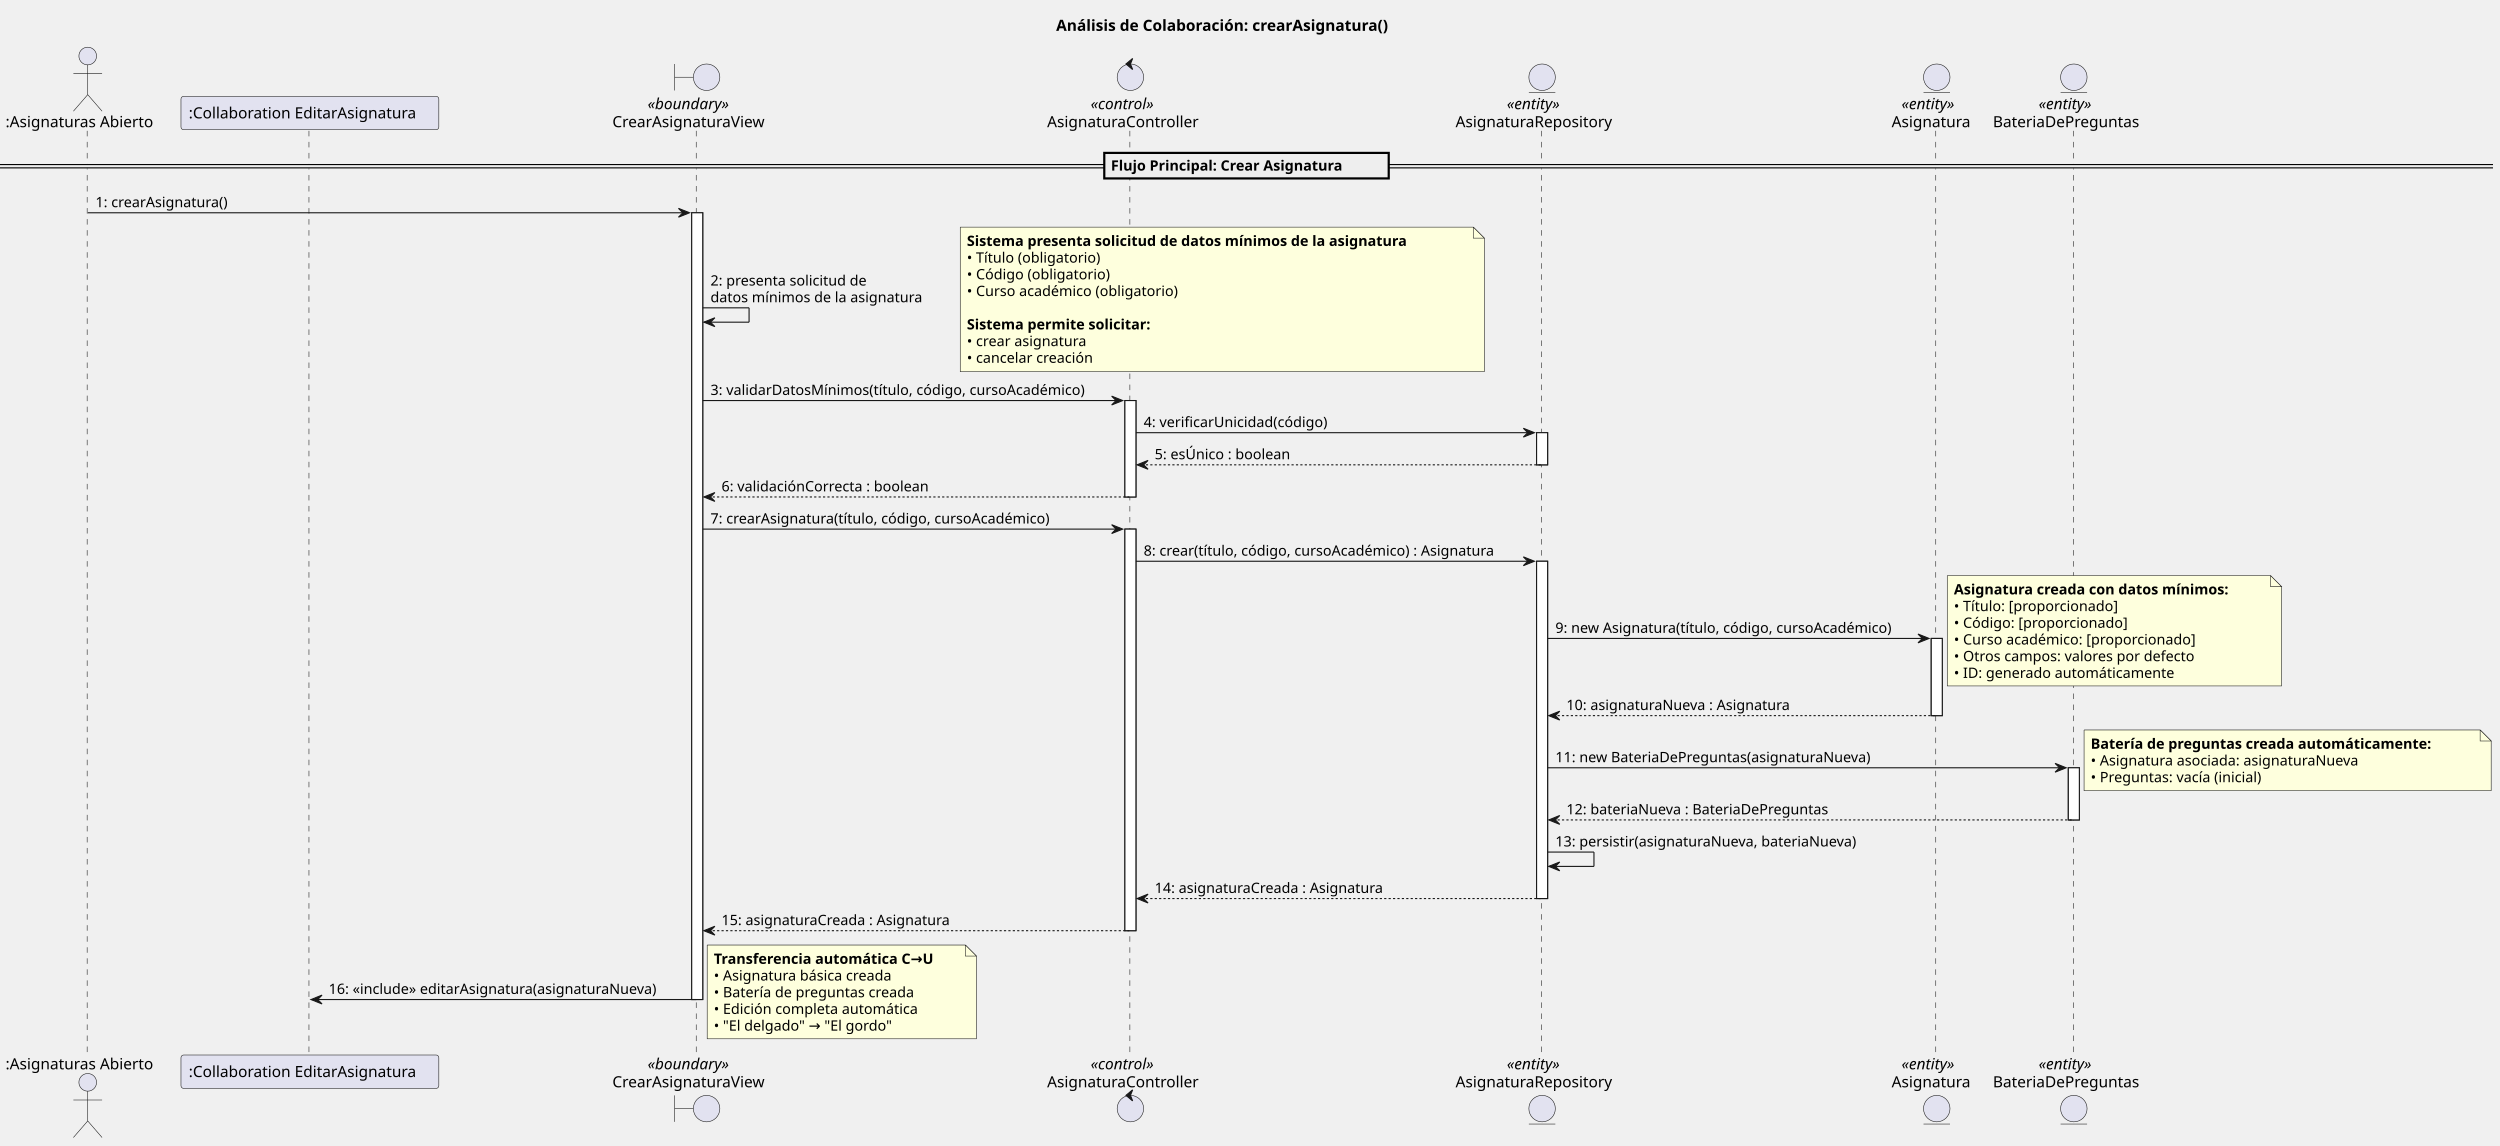
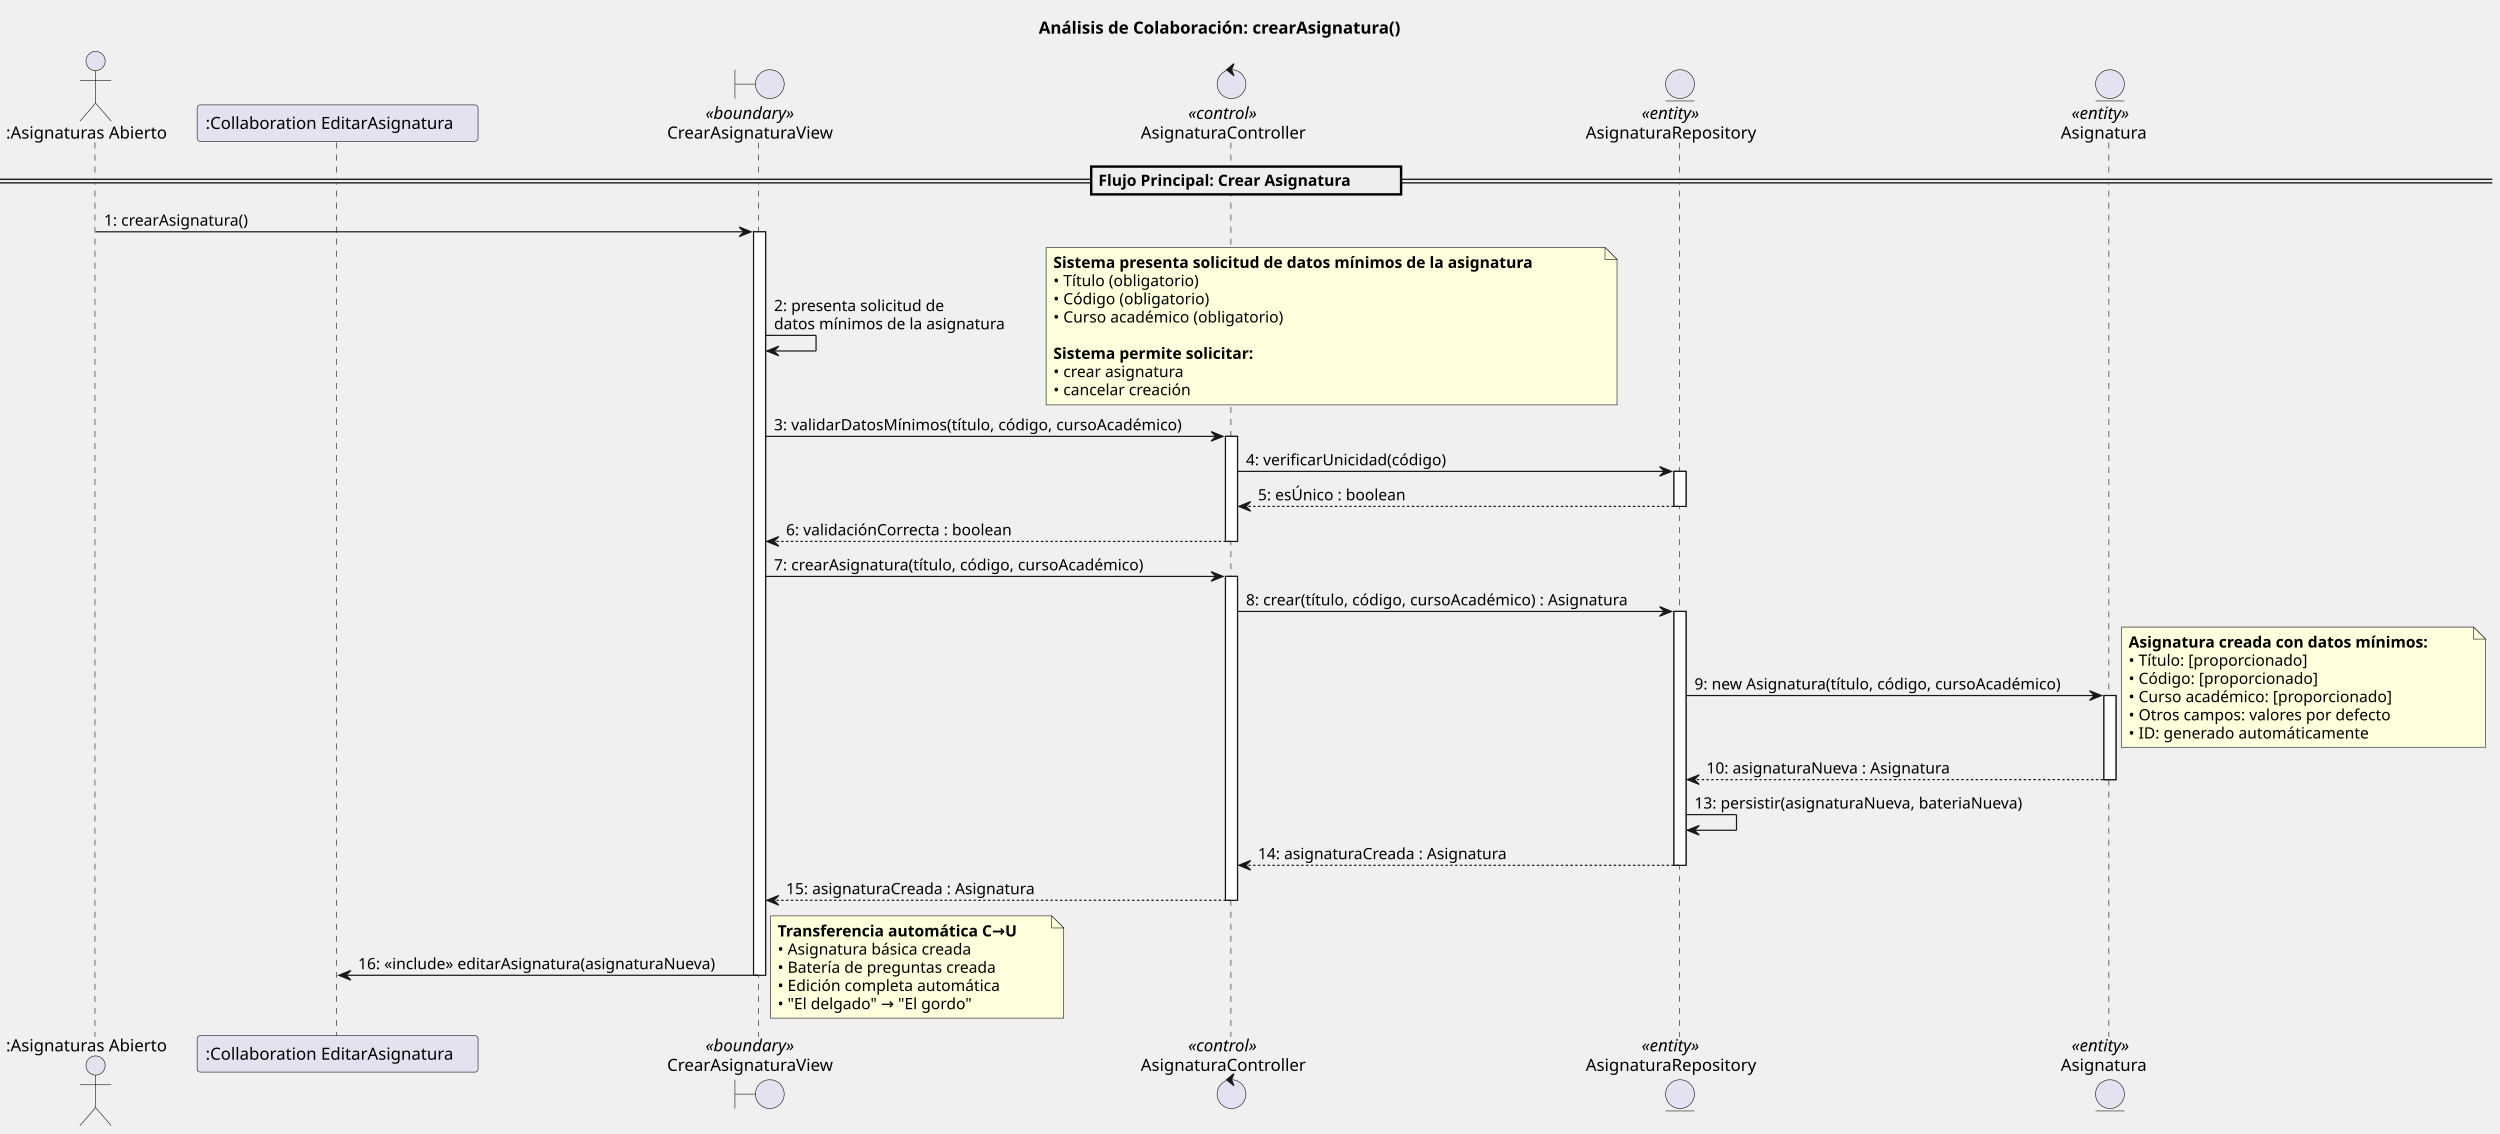
- <svg xmlns="http://www.w3.org/2000/svg" contentStyleType="text/css" data-diagram-type="SEQUENCE" height="1038px" preserveAspectRatio="none" style="width:2266px;height:1038px;background:#FFFFFF;" version="1.1" viewBox="0 0 2266 1038" width="2266px" zoomAndPan="magnify">
+ <svg xmlns="http://www.w3.org/2000/svg" contentStyleType="text/css" data-diagram-type="SEQUENCE" height="943px" preserveAspectRatio="none" style="width:2080px;height:943px;background:#FFFFFF;" version="1.1" viewBox="0 0 2080 943" width="2080px" zoomAndPan="magnify">
  <defs />
  <g>
-     <text fill="#000000" font-family="sans-serif" font-size="14" font-weight="bold" lengthAdjust="spacing" textLength="344.121" x="957.266" y="27.995">Análisis de Colaboración: crearAsignatura()</text>
-     <g>
-       <rect fill="#FFFFFF" height="713.117" style="stroke:#181818;stroke-width:1;" width="10" x="626.96" y="192.859" />
+     <text fill="#000000" font-family="sans-serif" font-size="14" font-weight="bold" lengthAdjust="spacing" textLength="344.121" x="864.231" y="27.995">Análisis de Colaboración: crearAsignatura()</text>
+     <g>
+       <rect fill="#FFFFFF" height="618.586" style="stroke:#181818;stroke-width:1;" width="10" x="626.96" y="192.859" />
    </g>
    <g>
      <rect fill="#FFFFFF" height="87.398" style="stroke:#181818;stroke-width:1;" width="10" x="1019.604" y="363.055" />
    </g>
    <g>
-       <rect fill="#FFFFFF" height="363.992" style="stroke:#181818;stroke-width:1;" width="10" x="1019.604" y="479.586" />
+       <rect fill="#FFFFFF" height="269.461" style="stroke:#181818;stroke-width:1;" width="10" x="1019.604" y="479.586" />
    </g>
    <g>
      <rect fill="#FFFFFF" height="29.133" style="stroke:#181818;stroke-width:1;" width="10" x="1392.761" y="392.188" />
    </g>
    <g>
-       <rect fill="#FFFFFF" height="305.727" style="stroke:#181818;stroke-width:1;" width="10" x="1392.761" y="508.719" />
+       <rect fill="#FFFFFF" height="211.195" style="stroke:#181818;stroke-width:1;" width="10" x="1392.761" y="508.719" />
    </g>
    <g>
      <rect fill="#FFFFFF" height="69.965" style="stroke:#181818;stroke-width:1;" width="10" x="1750.475" y="578.684" />
    </g>
-     <g>
-       <rect fill="#FFFFFF" height="47.266" style="stroke:#181818;stroke-width:1;" width="10" x="1874.728" y="695.914" />
-     </g>
-     <g>
-       <rect fill="#000000" fill-opacity="0" height="838.648" width="8" x="75.518" y="118.594" />
-       <line style="stroke:#181818;stroke-width:0.5;stroke-dasharray:5,5;" x1="79" x2="79" y1="118.594" y2="957.242" />
-     </g>
-     <g>
-       <rect fill="#000000" fill-opacity="0" height="838.648" width="8" x="276.892" y="118.594" />
-       <line style="stroke:#181818;stroke-width:0.5;stroke-dasharray:5,5;" x1="280.035" x2="280.035" y1="118.594" y2="957.242" />
-     </g>
-     <g>
-       <rect fill="#000000" fill-opacity="0" height="838.648" width="8" x="627.96" y="118.594" />
-       <line style="stroke:#181818;stroke-width:0.5;stroke-dasharray:5,5;" x1="631.056" x2="631.056" y1="118.594" y2="957.242" />
-     </g>
-     <g>
-       <rect fill="#000000" fill-opacity="0" height="838.648" width="8" x="1020.604" y="118.594" />
-       <line style="stroke:#181818;stroke-width:0.5;stroke-dasharray:5,5;" x1="1024.119" x2="1024.119" y1="118.594" y2="957.242" />
-     </g>
-     <g>
-       <rect fill="#000000" fill-opacity="0" height="838.648" width="8" x="1393.761" y="118.594" />
-       <line style="stroke:#181818;stroke-width:0.5;stroke-dasharray:5,5;" x1="1397.327" x2="1397.327" y1="118.594" y2="957.242" />
-     </g>
-     <g>
-       <rect fill="#000000" fill-opacity="0" height="838.648" width="8" x="1751.475" y="118.594" />
-       <line style="stroke:#181818;stroke-width:0.5;stroke-dasharray:5,5;" x1="1754.576" x2="1754.576" y1="118.594" y2="957.242" />
-     </g>
-     <g>
-       <rect fill="#000000" fill-opacity="0" height="838.648" width="8" x="1875.728" y="118.594" />
-       <line style="stroke:#181818;stroke-width:0.5;stroke-dasharray:5,5;" x1="1879.373" x2="1879.373" y1="118.594" y2="957.242" />
-     </g>
-     <g class="participant participant-head" data-participant="AsignaturasAbierto">
+     <g class="participant-lifeline" data-entity-uid="part1" data-qualified-name="AsignaturasAbierto" id="part1-lifeline">
+       <g>
+         <rect fill="#000000" fill-opacity="0" height="744.117" width="8" x="75.518" y="118.594" />
+         <line style="stroke:#181818;stroke-width:0.5;stroke-dasharray:5,5;" x1="79" x2="79" y1="118.594" y2="862.711" />
+       </g>
+     </g>
+     <g class="participant-lifeline" data-entity-uid="part2" data-qualified-name="EditarAsignatura" id="part2-lifeline">
+       <g>
+         <rect fill="#000000" fill-opacity="0" height="744.117" width="8" x="276.892" y="118.594" />
+         <line style="stroke:#181818;stroke-width:0.5;stroke-dasharray:5,5;" x1="280.035" x2="280.035" y1="118.594" y2="862.711" />
+       </g>
+     </g>
+     <g class="participant-lifeline" data-entity-uid="part3" data-qualified-name="Vista" id="part3-lifeline">
+       <g>
+         <rect fill="#000000" fill-opacity="0" height="744.117" width="8" x="627.96" y="118.594" />
+         <line style="stroke:#181818;stroke-width:0.5;stroke-dasharray:5,5;" x1="631.056" x2="631.056" y1="118.594" y2="862.711" />
+       </g>
+     </g>
+     <g class="participant-lifeline" data-entity-uid="part4" data-qualified-name="Controlador" id="part4-lifeline">
+       <g>
+         <rect fill="#000000" fill-opacity="0" height="744.117" width="8" x="1020.604" y="118.594" />
+         <line style="stroke:#181818;stroke-width:0.5;stroke-dasharray:5,5;" x1="1024.119" x2="1024.119" y1="118.594" y2="862.711" />
+       </g>
+     </g>
+     <g class="participant-lifeline" data-entity-uid="part5" data-qualified-name="Repositorio" id="part5-lifeline">
+       <g>
+         <rect fill="#000000" fill-opacity="0" height="744.117" width="8" x="1393.761" y="118.594" />
+         <line style="stroke:#181818;stroke-width:0.5;stroke-dasharray:5,5;" x1="1397.327" x2="1397.327" y1="118.594" y2="862.711" />
+       </g>
+     </g>
+     <g class="participant-lifeline" data-entity-uid="part6" data-qualified-name="AsignaturaEntity" id="part6-lifeline">
+       <g>
+         <rect fill="#000000" fill-opacity="0" height="744.117" width="8" x="1751.475" y="118.594" />
+         <line style="stroke:#181818;stroke-width:0.5;stroke-dasharray:5,5;" x1="1754.576" x2="1754.576" y1="118.594" y2="862.711" />
+       </g>
+     </g>
+     <g class="participant participant-head" data-entity-uid="part1" data-qualified-name="AsignaturasAbierto" id="part1-head">
      <text fill="#000000" font-family="sans-serif" font-size="14" lengthAdjust="spacing" textLength="143.035" x="5" y="115.292">:Asignaturas Abierto</text>
      <ellipse cx="79.518" cy="50.797" fill="#E2E2F0" rx="8" ry="8" style="stroke:#181818;stroke-width:0.5;" />
      <path d="M79.518,58.797 L79.518,85.797 M66.518,66.797 L92.518,66.797 M79.518,85.797 L66.518,100.797 M79.518,85.797 L92.518,100.797" fill="none" style="stroke:#181818;stroke-width:0.5;" />
    </g>
-     <g class="participant participant-tail" data-participant="AsignaturasAbierto">
-       <text fill="#000000" font-family="sans-serif" font-size="14" lengthAdjust="spacing" textLength="143.035" x="5" y="969.237">:Asignaturas Abierto</text>
-       <ellipse cx="79.518" cy="981.039" fill="#E2E2F0" rx="8" ry="8" style="stroke:#181818;stroke-width:0.5;" />
-       <path d="M79.518,989.039 L79.518,1016.039 M66.518,997.039 L92.518,997.039 M79.518,1016.039 L66.518,1031.039 M79.518,1016.039 L92.518,1031.039" fill="none" style="stroke:#181818;stroke-width:0.5;" />
-     </g>
-     <g class="participant participant-head" data-participant="EditarAsignatura">
+     <g class="participant participant-tail" data-entity-uid="part1" data-qualified-name="AsignaturasAbierto" id="part1-tail">
+       <text fill="#000000" font-family="sans-serif" font-size="14" lengthAdjust="spacing" textLength="143.035" x="5" y="874.706">:Asignaturas Abierto</text>
+       <ellipse cx="79.518" cy="886.508" fill="#E2E2F0" rx="8" ry="8" style="stroke:#181818;stroke-width:0.5;" />
+       <path d="M79.518,894.508 L79.518,921.508 M66.518,902.508 L92.518,902.508 M79.518,921.508 L66.518,936.508 M79.518,921.508 L92.518,936.508" fill="none" style="stroke:#181818;stroke-width:0.5;" />
+     </g>
+     <g class="participant participant-head" data-entity-uid="part2" data-qualified-name="EditarAsignatura" id="part2-head">
      <rect fill="#E2E2F0" height="30.297" rx="2.5" ry="2.5" style="stroke:#181818;stroke-width:0.5;" width="233.714" x="164.035" y="87.297" />
      <text fill="#000000" font-family="sans-serif" font-size="14" lengthAdjust="spacing" textLength="219.714" x="171.035" y="107.292">:Collaboration EditarAsignatura</text>
    </g>
-     <g class="participant participant-tail" data-participant="EditarAsignatura">
-       <rect fill="#E2E2F0" height="30.297" rx="2.5" ry="2.5" style="stroke:#181818;stroke-width:0.5;" width="233.714" x="164.035" y="956.242" />
-       <text fill="#000000" font-family="sans-serif" font-size="14" lengthAdjust="spacing" textLength="219.714" x="171.035" y="976.237">:Collaboration EditarAsignatura</text>
-     </g>
-     <g class="participant participant-head" data-participant="Vista">
+     <g class="participant participant-tail" data-entity-uid="part2" data-qualified-name="EditarAsignatura" id="part2-tail">
+       <rect fill="#E2E2F0" height="30.297" rx="2.5" ry="2.5" style="stroke:#181818;stroke-width:0.5;" width="233.714" x="164.035" y="861.711" />
+       <text fill="#000000" font-family="sans-serif" font-size="14" lengthAdjust="spacing" textLength="219.714" x="171.035" y="881.706">:Collaboration EditarAsignatura</text>
+     </g>
+     <g class="participant participant-head" data-entity-uid="part3" data-qualified-name="Vista" id="part3-head">
      <text fill="#000000" font-family="sans-serif" font-size="14" font-style="italic" lengthAdjust="spacing" textLength="83.986" x="586.966" y="98.995">«boundary»</text>
      <text fill="#000000" font-family="sans-serif" font-size="14" lengthAdjust="spacing" textLength="147.807" x="555.056" y="115.292">CrearAsignaturaView</text>
      <path d="M611.46,58 L611.46,82 M611.46,70 L628.46,70" fill="none" style="stroke:#181818;stroke-width:0.5;" />
      <ellipse cx="640.46" cy="70" fill="#E2E2F0" rx="12" ry="12" style="stroke:#181818;stroke-width:0.5;" />
    </g>
-     <g class="participant participant-tail" data-participant="Vista">
-       <text fill="#000000" font-family="sans-serif" font-size="14" font-style="italic" lengthAdjust="spacing" textLength="83.986" x="586.966" y="969.237">«boundary»</text>
-       <text fill="#000000" font-family="sans-serif" font-size="14" lengthAdjust="spacing" textLength="147.807" x="555.056" y="985.534">CrearAsignaturaView</text>
-       <path d="M611.46,992.836 L611.46,1016.836 M611.46,1004.836 L628.46,1004.836" fill="none" style="stroke:#181818;stroke-width:0.5;" />
-       <ellipse cx="640.46" cy="1004.836" fill="#E2E2F0" rx="12" ry="12" style="stroke:#181818;stroke-width:0.5;" />
-     </g>
-     <g class="participant participant-head" data-participant="Controlador">
+     <g class="participant participant-tail" data-entity-uid="part3" data-qualified-name="Vista" id="part3-tail">
+       <text fill="#000000" font-family="sans-serif" font-size="14" font-style="italic" lengthAdjust="spacing" textLength="83.986" x="586.966" y="874.706">«boundary»</text>
+       <text fill="#000000" font-family="sans-serif" font-size="14" lengthAdjust="spacing" textLength="147.807" x="555.056" y="891.003">CrearAsignaturaView</text>
+       <path d="M611.46,898.305 L611.46,922.305 M611.46,910.305 L628.46,910.305" fill="none" style="stroke:#181818;stroke-width:0.5;" />
+       <ellipse cx="640.46" cy="910.305" fill="#E2E2F0" rx="12" ry="12" style="stroke:#181818;stroke-width:0.5;" />
+     </g>
+     <g class="participant participant-head" data-entity-uid="part4" data-qualified-name="Controlador" id="part4-head">
      <text fill="#000000" font-family="sans-serif" font-size="14" font-style="italic" lengthAdjust="spacing" textLength="66.117" x="988.545" y="98.995">«control»</text>
      <text fill="#000000" font-family="sans-serif" font-size="14" lengthAdjust="spacing" textLength="144.97" x="949.119" y="115.292">AsignaturaController</text>
      <ellipse cx="1024.604" cy="70" fill="#E2E2F0" rx="12" ry="12" style="stroke:#181818;stroke-width:0.5;" />
      <polygon fill="#181818" points="1020.604,58,1026.604,53,1024.604,58,1026.604,63,1020.604,58" style="stroke:#181818;stroke-width:1;" />
    </g>
-     <g class="participant participant-tail" data-participant="Controlador">
-       <text fill="#000000" font-family="sans-serif" font-size="14" font-style="italic" lengthAdjust="spacing" textLength="66.117" x="988.545" y="969.237">«control»</text>
-       <text fill="#000000" font-family="sans-serif" font-size="14" lengthAdjust="spacing" textLength="144.97" x="949.119" y="985.534">AsignaturaController</text>
-       <ellipse cx="1024.604" cy="1004.836" fill="#E2E2F0" rx="12" ry="12" style="stroke:#181818;stroke-width:0.5;" />
-       <polygon fill="#181818" points="1020.604,992.836,1026.604,987.836,1024.604,992.836,1026.604,997.836,1020.604,992.836" style="stroke:#181818;stroke-width:1;" />
-     </g>
-     <g class="participant participant-head" data-participant="Repositorio">
+     <g class="participant participant-tail" data-entity-uid="part4" data-qualified-name="Controlador" id="part4-tail">
+       <text fill="#000000" font-family="sans-serif" font-size="14" font-style="italic" lengthAdjust="spacing" textLength="66.117" x="988.545" y="874.706">«control»</text>
+       <text fill="#000000" font-family="sans-serif" font-size="14" lengthAdjust="spacing" textLength="144.97" x="949.119" y="891.003">AsignaturaController</text>
+       <ellipse cx="1024.604" cy="910.305" fill="#E2E2F0" rx="12" ry="12" style="stroke:#181818;stroke-width:0.5;" />
+       <polygon fill="#181818" points="1020.604,898.305,1026.604,893.305,1024.604,898.305,1026.604,903.305,1020.604,898.305" style="stroke:#181818;stroke-width:1;" />
+     </g>
+     <g class="participant participant-head" data-entity-uid="part5" data-qualified-name="Repositorio" id="part5-head">
      <text fill="#000000" font-family="sans-serif" font-size="14" font-style="italic" lengthAdjust="spacing" textLength="57.921" x="1365.801" y="98.995">«entity»</text>
      <text fill="#000000" font-family="sans-serif" font-size="14" lengthAdjust="spacing" textLength="150.869" x="1319.327" y="115.292">AsignaturaRepository</text>
      <ellipse cx="1397.761" cy="70" fill="#E2E2F0" rx="12" ry="12" style="stroke:#181818;stroke-width:0.5;" />
      <line style="stroke:#181818;stroke-width:0.5;" x1="1385.761" x2="1409.761" y1="84" y2="84" />
    </g>
-     <g class="participant participant-tail" data-participant="Repositorio">
-       <text fill="#000000" font-family="sans-serif" font-size="14" font-style="italic" lengthAdjust="spacing" textLength="57.921" x="1365.801" y="969.237">«entity»</text>
-       <text fill="#000000" font-family="sans-serif" font-size="14" lengthAdjust="spacing" textLength="150.869" x="1319.327" y="985.534">AsignaturaRepository</text>
-       <ellipse cx="1397.761" cy="1004.836" fill="#E2E2F0" rx="12" ry="12" style="stroke:#181818;stroke-width:0.5;" />
-       <line style="stroke:#181818;stroke-width:0.5;" x1="1385.761" x2="1409.761" y1="1018.836" y2="1018.836" />
-     </g>
-     <g class="participant participant-head" data-participant="AsignaturaEntity">
+     <g class="participant participant-tail" data-entity-uid="part5" data-qualified-name="Repositorio" id="part5-tail">
+       <text fill="#000000" font-family="sans-serif" font-size="14" font-style="italic" lengthAdjust="spacing" textLength="57.921" x="1365.801" y="874.706">«entity»</text>
+       <text fill="#000000" font-family="sans-serif" font-size="14" lengthAdjust="spacing" textLength="150.869" x="1319.327" y="891.003">AsignaturaRepository</text>
+       <ellipse cx="1397.761" cy="910.305" fill="#E2E2F0" rx="12" ry="12" style="stroke:#181818;stroke-width:0.5;" />
+       <line style="stroke:#181818;stroke-width:0.5;" x1="1385.761" x2="1409.761" y1="924.305" y2="924.305" />
+     </g>
+     <g class="participant participant-head" data-entity-uid="part6" data-qualified-name="AsignaturaEntity" id="part6-head">
      <text fill="#000000" font-family="sans-serif" font-size="14" font-style="italic" lengthAdjust="spacing" textLength="57.921" x="1723.514" y="98.995">«entity»</text>
      <text fill="#000000" font-family="sans-serif" font-size="14" lengthAdjust="spacing" textLength="75.797" x="1714.576" y="115.292">Asignatura</text>
      <ellipse cx="1755.475" cy="70" fill="#E2E2F0" rx="12" ry="12" style="stroke:#181818;stroke-width:0.5;" />
      <line style="stroke:#181818;stroke-width:0.5;" x1="1743.475" x2="1767.475" y1="84" y2="84" />
    </g>
-     <g class="participant participant-tail" data-participant="AsignaturaEntity">
-       <text fill="#000000" font-family="sans-serif" font-size="14" font-style="italic" lengthAdjust="spacing" textLength="57.921" x="1723.514" y="969.237">«entity»</text>
-       <text fill="#000000" font-family="sans-serif" font-size="14" lengthAdjust="spacing" textLength="75.797" x="1714.576" y="985.534">Asignatura</text>
-       <ellipse cx="1755.475" cy="1004.836" fill="#E2E2F0" rx="12" ry="12" style="stroke:#181818;stroke-width:0.5;" />
-       <line style="stroke:#181818;stroke-width:0.5;" x1="1743.475" x2="1767.475" y1="1018.836" y2="1018.836" />
-     </g>
-     <g class="participant participant-head" data-participant="BateriaEntity">
-       <text fill="#000000" font-family="sans-serif" font-size="14" font-style="italic" lengthAdjust="spacing" textLength="57.921" x="1847.768" y="98.995">«entity»</text>
-       <text fill="#000000" font-family="sans-serif" font-size="14" lengthAdjust="spacing" textLength="140.711" x="1806.373" y="115.292">BateriaDePreguntas</text>
-       <ellipse cx="1879.728" cy="70" fill="#E2E2F0" rx="12" ry="12" style="stroke:#181818;stroke-width:0.5;" />
-       <line style="stroke:#181818;stroke-width:0.5;" x1="1867.728" x2="1891.728" y1="84" y2="84" />
-     </g>
-     <g class="participant participant-tail" data-participant="BateriaEntity">
-       <text fill="#000000" font-family="sans-serif" font-size="14" font-style="italic" lengthAdjust="spacing" textLength="57.921" x="1847.768" y="969.237">«entity»</text>
-       <text fill="#000000" font-family="sans-serif" font-size="14" lengthAdjust="spacing" textLength="140.711" x="1806.373" y="985.534">BateriaDePreguntas</text>
-       <ellipse cx="1879.728" cy="1004.836" fill="#E2E2F0" rx="12" ry="12" style="stroke:#181818;stroke-width:0.5;" />
-       <line style="stroke:#181818;stroke-width:0.5;" x1="1867.728" x2="1891.728" y1="1018.836" y2="1018.836" />
-     </g>
-     <g>
-       <rect fill="#FFFFFF" height="713.117" style="stroke:#181818;stroke-width:1;" width="10" x="626.96" y="192.859" />
+     <g class="participant participant-tail" data-entity-uid="part6" data-qualified-name="AsignaturaEntity" id="part6-tail">
+       <text fill="#000000" font-family="sans-serif" font-size="14" font-style="italic" lengthAdjust="spacing" textLength="57.921" x="1723.514" y="874.706">«entity»</text>
+       <text fill="#000000" font-family="sans-serif" font-size="14" lengthAdjust="spacing" textLength="75.797" x="1714.576" y="891.003">Asignatura</text>
+       <ellipse cx="1755.475" cy="910.305" fill="#E2E2F0" rx="12" ry="12" style="stroke:#181818;stroke-width:0.5;" />
+       <line style="stroke:#181818;stroke-width:0.5;" x1="1743.475" x2="1767.475" y1="924.305" y2="924.305" />
+     </g>
+     <g>
+       <rect fill="#FFFFFF" height="618.586" style="stroke:#181818;stroke-width:1;" width="10" x="626.96" y="192.859" />
    </g>
    <g>
      <rect fill="#FFFFFF" height="87.398" style="stroke:#181818;stroke-width:1;" width="10" x="1019.604" y="363.055" />
    </g>
    <g>
-       <rect fill="#FFFFFF" height="363.992" style="stroke:#181818;stroke-width:1;" width="10" x="1019.604" y="479.586" />
+       <rect fill="#FFFFFF" height="269.461" style="stroke:#181818;stroke-width:1;" width="10" x="1019.604" y="479.586" />
    </g>
    <g>
      <rect fill="#FFFFFF" height="29.133" style="stroke:#181818;stroke-width:1;" width="10" x="1392.761" y="392.188" />
    </g>
    <g>
-       <rect fill="#FFFFFF" height="305.727" style="stroke:#181818;stroke-width:1;" width="10" x="1392.761" y="508.719" />
+       <rect fill="#FFFFFF" height="211.195" style="stroke:#181818;stroke-width:1;" width="10" x="1392.761" y="508.719" />
    </g>
    <g>
      <rect fill="#FFFFFF" height="69.965" style="stroke:#181818;stroke-width:1;" width="10" x="1750.475" y="578.684" />
    </g>
-     <g>
-       <rect fill="#FFFFFF" height="47.266" style="stroke:#181818;stroke-width:1;" width="10" x="1874.728" y="695.914" />
-     </g>
-     <rect fill="#EEEEEE" height="3" style="stroke:#EEEEEE;stroke-width:1;" width="2259.653" x="0" y="149.16" />
-     <line style="stroke:#000000;stroke-width:1;" x1="0" x2="2259.653" y1="149.16" y2="149.16" />
-     <line style="stroke:#000000;stroke-width:1;" x1="0" x2="2259.653" y1="152.16" y2="152.16" />
-     <rect fill="#EEEEEE" height="23.133" style="stroke:#000000;stroke-width:2;" width="257.82" x="1000.917" y="138.594" />
-     <text fill="#000000" font-family="sans-serif" font-size="13" font-weight="bold" lengthAdjust="spacing" textLength="239.294" x="1006.917" y="154.661">Flujo Principal: Crear Asignatura</text>
-     <g class="message" data-participant-1="AsignaturasAbierto" data-participant-2="Vista">
+     <rect fill="#EEEEEE" height="3" style="stroke:#EEEEEE;stroke-width:1;" width="2073.584" x="0" y="149.16" />
+     <line style="stroke:#000000;stroke-width:1;" x1="0" x2="2073.584" y1="149.16" y2="149.16" />
+     <line style="stroke:#000000;stroke-width:1;" x1="0" x2="2073.584" y1="152.16" y2="152.16" />
+     <rect fill="#EEEEEE" height="23.133" style="stroke:#000000;stroke-width:2;" width="257.82" x="907.882" y="138.594" />
+     <text fill="#000000" font-family="sans-serif" font-size="13" font-weight="bold" lengthAdjust="spacing" textLength="239.294" x="913.882" y="154.661">Flujo Principal: Crear Asignatura</text>
+     <g class="message" data-entity-1="part1" data-entity-2="part3" id="msg1">
      <polygon fill="#181818" points="614.96,188.859,624.96,192.859,614.96,196.859,618.96,192.859" style="stroke:#181818;stroke-width:1;" />
      <line style="stroke:#181818;stroke-width:1;" x1="79.518" x2="620.96" y1="192.859" y2="192.859" />
      <text fill="#000000" font-family="sans-serif" font-size="13" lengthAdjust="spacing" textLength="131.111" x="86.518" y="187.793">1: crearAsignatura()</text>
    </g>
-     <g class="message" data-participant-1="Vista" data-participant-2="Vista">
+     <g class="message" data-entity-1="part3" data-entity-2="part3" id="msg2">
      <line style="stroke:#181818;stroke-width:1;" x1="636.96" x2="678.96" y1="279.023" y2="279.023" />
      <line style="stroke:#181818;stroke-width:1;" x1="678.96" x2="678.96" y1="279.023" y2="292.023" />
      <line style="stroke:#181818;stroke-width:1;" x1="637.96" x2="678.96" y1="292.023" y2="292.023" />
      <polygon fill="#181818" points="647.96,288.023,637.96,292.023,647.96,296.023,643.96,292.023" style="stroke:#181818;stroke-width:1;" />
      <text fill="#000000" font-family="sans-serif" font-size="13" lengthAdjust="spacing" textLength="153.264" x="643.96" y="258.825">2: presenta solicitud de</text>
      <text fill="#000000" font-family="sans-serif" font-size="13" lengthAdjust="spacing" textLength="205.372" x="643.96" y="273.957">datos mínimos de la asignatura</text>
    </g>
    <path d="M870.372,205.859 L870.372,336.859 L1345.372,336.859 L1345.372,215.859 L1335.372,205.859 L870.372,205.859" fill="#FEFFDD" style="stroke:#181818;stroke-width:0.5;" />
    <path d="M1335.372,205.859 L1335.372,215.859 L1345.372,215.859 L1335.372,205.859" fill="#FEFFDD" style="stroke:#181818;stroke-width:0.5;" />
    <text fill="#000000" font-family="sans-serif" font-size="13" font-weight="bold" lengthAdjust="spacing" textLength="454.276" x="876.372" y="222.926">Sistema presenta solicitud de datos mínimos de la asignatura</text>
    <text fill="#000000" font-family="sans-serif" font-size="13" lengthAdjust="spacing" textLength="132.139" x="876.372" y="238.059">• Título (obligatorio)</text>
    <text fill="#000000" font-family="sans-serif" font-size="13" lengthAdjust="spacing" textLength="140.785" x="876.372" y="253.192">• Código (obligatorio)</text>
    <text fill="#000000" font-family="sans-serif" font-size="13" lengthAdjust="spacing" textLength="207.911" x="876.372" y="268.325">• Curso académico (obligatorio)</text>
    <text fill="#000000" font-family="sans-serif" font-size="13" lengthAdjust="spacing" textLength="4.132" x="876.372" y="283.457"> </text>
    <text fill="#000000" font-family="sans-serif" font-size="13" font-weight="bold" lengthAdjust="spacing" textLength="189.865" x="876.372" y="298.59">Sistema permite solicitar:</text>
    <text fill="#000000" font-family="sans-serif" font-size="13" lengthAdjust="spacing" textLength="119.19" x="876.372" y="313.723">• crear asignatura</text>
    <text fill="#000000" font-family="sans-serif" font-size="13" lengthAdjust="spacing" textLength="126.763" x="876.372" y="328.856">• cancelar creación</text>
-     <g class="message" data-participant-1="Vista" data-participant-2="Controlador">
+     <g class="message" data-entity-1="part3" data-entity-2="part4" id="msg4">
      <polygon fill="#181818" points="1007.604,359.055,1017.604,363.055,1007.604,367.055,1011.604,363.055" style="stroke:#181818;stroke-width:1;" />
      <line style="stroke:#181818;stroke-width:1;" x1="636.96" x2="1013.604" y1="363.055" y2="363.055" />
      <text fill="#000000" font-family="sans-serif" font-size="13" lengthAdjust="spacing" textLength="363.644" x="643.96" y="357.989">3: validarDatosMínimos(título, código, cursoAcadémico)</text>
    </g>
-     <g class="message" data-participant-1="Controlador" data-participant-2="Repositorio">
+     <g class="message" data-entity-1="part4" data-entity-2="part5" id="msg5">
      <polygon fill="#181818" points="1380.761,388.188,1390.761,392.188,1380.761,396.188,1384.761,392.188" style="stroke:#181818;stroke-width:1;" />
      <line style="stroke:#181818;stroke-width:1;" x1="1029.604" x2="1386.761" y1="392.188" y2="392.188" />
      <text fill="#000000" font-family="sans-serif" font-size="13" lengthAdjust="spacing" textLength="179.988" x="1036.604" y="387.122">4: verificarUnicidad(código)</text>
    </g>
-     <g class="message" data-participant-1="Repositorio" data-participant-2="Controlador">
+     <g class="message" data-entity-1="part5" data-entity-2="part4" id="msg6">
      <polygon fill="#181818" points="1040.604,417.32,1030.604,421.32,1040.604,425.32,1036.604,421.32" style="stroke:#181818;stroke-width:1;" />
      <line style="stroke:#181818;stroke-width:1;stroke-dasharray:2,2;" x1="1034.604" x2="1396.761" y1="421.32" y2="421.32" />
      <text fill="#000000" font-family="sans-serif" font-size="13" lengthAdjust="spacing" textLength="132.641" x="1046.604" y="416.254">5: esÚnico : boolean</text>
    </g>
-     <g class="message" data-participant-1="Controlador" data-participant-2="Vista">
+     <g class="message" data-entity-1="part4" data-entity-2="part3" id="msg7">
      <polygon fill="#181818" points="647.96,446.453,637.96,450.453,647.96,454.453,643.96,450.453" style="stroke:#181818;stroke-width:1;" />
      <line style="stroke:#181818;stroke-width:1;stroke-dasharray:2,2;" x1="641.96" x2="1023.604" y1="450.453" y2="450.453" />
      <text fill="#000000" font-family="sans-serif" font-size="13" lengthAdjust="spacing" textLength="203.385" x="653.96" y="445.387">6: validaciónCorrecta : boolean</text>
    </g>
-     <g class="message" data-participant-1="Vista" data-participant-2="Controlador">
+     <g class="message" data-entity-1="part3" data-entity-2="part4" id="msg8">
      <polygon fill="#181818" points="1007.604,475.586,1017.604,479.586,1007.604,483.586,1011.604,479.586" style="stroke:#181818;stroke-width:1;" />
      <line style="stroke:#181818;stroke-width:1;" x1="636.96" x2="1013.604" y1="479.586" y2="479.586" />
      <text fill="#000000" font-family="sans-serif" font-size="13" lengthAdjust="spacing" textLength="331.513" x="643.96" y="474.52">7: crearAsignatura(título, código, cursoAcadémico)</text>
    </g>
-     <g class="message" data-participant-1="Controlador" data-participant-2="Repositorio">
+     <g class="message" data-entity-1="part4" data-entity-2="part5" id="msg9">
      <polygon fill="#181818" points="1380.761,504.719,1390.761,508.719,1380.761,512.719,1384.761,508.719" style="stroke:#181818;stroke-width:1;" />
      <line style="stroke:#181818;stroke-width:1;" x1="1029.604" x2="1386.761" y1="508.719" y2="508.719" />
      <text fill="#000000" font-family="sans-serif" font-size="13" lengthAdjust="spacing" textLength="344.157" x="1036.604" y="503.653">8: crear(título, código, cursoAcadémico) : Asignatura</text>
    </g>
-     <g class="message" data-participant-1="Repositorio" data-participant-2="AsignaturaEntity">
+     <g class="message" data-entity-1="part5" data-entity-2="part6" id="msg10">
      <polygon fill="#181818" points="1738.475,574.684,1748.475,578.684,1738.475,582.684,1742.475,578.684" style="stroke:#181818;stroke-width:1;" />
      <line style="stroke:#181818;stroke-width:1;" x1="1402.761" x2="1744.475" y1="578.684" y2="578.684" />
      <text fill="#000000" font-family="sans-serif" font-size="13" lengthAdjust="spacing" textLength="328.713" x="1409.761" y="573.618">9: new Asignatura(título, código, cursoAcadémico)</text>
    </g>
    <path d="M1765,521.719 L1765,621.719 L2068,621.719 L2068,531.719 L2058,521.719 L1765,521.719" fill="#FEFFDD" style="stroke:#181818;stroke-width:0.5;" />
    <path d="M2058,521.719 L2058,531.719 L2068,531.719 L2058,521.719" fill="#FEFFDD" style="stroke:#181818;stroke-width:0.5;" />
    <text fill="#000000" font-family="sans-serif" font-size="13" font-weight="bold" lengthAdjust="spacing" textLength="282.109" x="1771" y="538.786">Asignatura creada con datos mínimos:</text>
    <text fill="#000000" font-family="sans-serif" font-size="13" lengthAdjust="spacing" textLength="161.135" x="1771" y="553.918">• Título: [proporcionado]</text>
    <text fill="#000000" font-family="sans-serif" font-size="13" lengthAdjust="spacing" textLength="169.781" x="1771" y="569.051">• Código: [proporcionado]</text>
    <text fill="#000000" font-family="sans-serif" font-size="13" lengthAdjust="spacing" textLength="236.907" x="1771" y="584.184">• Curso académico: [proporcionado]</text>
    <text fill="#000000" font-family="sans-serif" font-size="13" lengthAdjust="spacing" textLength="236.78" x="1771" y="599.317">• Otros campos: valores por defecto</text>
    <text fill="#000000" font-family="sans-serif" font-size="13" lengthAdjust="spacing" textLength="215.998" x="1771" y="614.45">• ID: generado automáticamente</text>
-     <g class="message" data-participant-1="AsignaturaEntity" data-participant-2="Repositorio">
+     <g class="message" data-entity-1="part6" data-entity-2="part5" id="msg12">
      <polygon fill="#181818" points="1413.761,644.648,1403.761,648.648,1413.761,652.648,1409.761,648.648" style="stroke:#181818;stroke-width:1;" />
      <line style="stroke:#181818;stroke-width:1;stroke-dasharray:2,2;" x1="1407.761" x2="1754.475" y1="648.648" y2="648.648" />
      <text fill="#000000" font-family="sans-serif" font-size="13" lengthAdjust="spacing" textLength="219.159" x="1419.761" y="643.582">10: asignaturaNueva : Asignatura</text>
    </g>
-     <g class="message" data-participant-1="Repositorio" data-participant-2="BateriaEntity">
-       <polygon fill="#181818" points="1862.728,691.914,1872.728,695.914,1862.728,699.914,1866.728,695.914" style="stroke:#181818;stroke-width:1;" />
-       <line style="stroke:#181818;stroke-width:1;" x1="1402.761" x2="1868.728" y1="695.914" y2="695.914" />
-       <text fill="#000000" font-family="sans-serif" font-size="13" lengthAdjust="spacing" textLength="307.938" x="1409.761" y="690.848">11: new BateriaDePreguntas(asignaturaNueva)</text>
-     </g>
-     <path d="M1889,661.648 L1889,716.648 L2258,716.648 L2258,671.648 L2248,661.648 L1889,661.648" fill="#FEFFDD" style="stroke:#181818;stroke-width:0.5;" />
-     <path d="M2248,661.648 L2248,671.648 L2258,671.648 L2248,661.648" fill="#FEFFDD" style="stroke:#181818;stroke-width:0.5;" />
-     <text fill="#000000" font-family="sans-serif" font-size="13" font-weight="bold" lengthAdjust="spacing" textLength="348.924" x="1895" y="678.715">Batería de preguntas creada automáticamente:</text>
-     <text fill="#000000" font-family="sans-serif" font-size="13" lengthAdjust="spacing" textLength="263.542" x="1895" y="693.848">• Asignatura asociada: asignaturaNueva</text>
-     <text fill="#000000" font-family="sans-serif" font-size="13" lengthAdjust="spacing" textLength="172.523" x="1895" y="708.981">• Preguntas: vacía (inicial)</text>
-     <g class="message" data-participant-1="BateriaEntity" data-participant-2="Repositorio">
-       <polygon fill="#181818" points="1413.761,739.18,1403.761,743.18,1413.761,747.18,1409.761,743.18" style="stroke:#181818;stroke-width:1;" />
-       <line style="stroke:#181818;stroke-width:1;stroke-dasharray:2,2;" x1="1407.761" x2="1878.728" y1="743.18" y2="743.18" />
-       <text fill="#000000" font-family="sans-serif" font-size="13" lengthAdjust="spacing" textLength="256.217" x="1419.761" y="738.114">12: bateriaNueva : BateriaDePreguntas</text>
-     </g>
-     <g class="message" data-participant-1="Repositorio" data-participant-2="Repositorio">
-       <line style="stroke:#181818;stroke-width:1;" x1="1402.761" x2="1444.761" y1="772.312" y2="772.312" />
-       <line style="stroke:#181818;stroke-width:1;" x1="1444.761" x2="1444.761" y1="772.312" y2="785.312" />
-       <line style="stroke:#181818;stroke-width:1;" x1="1403.761" x2="1444.761" y1="785.312" y2="785.312" />
-       <polygon fill="#181818" points="1413.761,781.312,1403.761,785.312,1413.761,789.312,1409.761,785.312" style="stroke:#181818;stroke-width:1;" />
-       <text fill="#000000" font-family="sans-serif" font-size="13" lengthAdjust="spacing" textLength="295.204" x="1409.761" y="767.247">13: persistir(asignaturaNueva, bateriaNueva)</text>
-     </g>
-     <g class="message" data-participant-1="Repositorio" data-participant-2="Controlador">
-       <polygon fill="#181818" points="1040.604,810.445,1030.604,814.445,1040.604,818.445,1036.604,814.445" style="stroke:#181818;stroke-width:1;" />
-       <line style="stroke:#181818;stroke-width:1;stroke-dasharray:2,2;" x1="1034.604" x2="1396.761" y1="814.445" y2="814.445" />
-       <text fill="#000000" font-family="sans-serif" font-size="13" lengthAdjust="spacing" textLength="224.142" x="1046.604" y="809.379">14: asignaturaCreada : Asignatura</text>
-     </g>
-     <g class="message" data-participant-1="Controlador" data-participant-2="Vista">
-       <polygon fill="#181818" points="647.96,839.578,637.96,843.578,647.96,847.578,643.96,843.578" style="stroke:#181818;stroke-width:1;" />
-       <line style="stroke:#181818;stroke-width:1;stroke-dasharray:2,2;" x1="641.96" x2="1023.604" y1="843.578" y2="843.578" />
-       <text fill="#000000" font-family="sans-serif" font-size="13" lengthAdjust="spacing" textLength="224.142" x="653.96" y="838.512">15: asignaturaCreada : Asignatura</text>
-     </g>
-     <g class="message" data-participant-1="Vista" data-participant-2="EditarAsignatura">
-       <polygon fill="#181818" points="291.892,901.977,281.892,905.977,291.892,909.977,287.892,905.977" style="stroke:#181818;stroke-width:1;" />
-       <line style="stroke:#181818;stroke-width:1;" x1="285.892" x2="630.96" y1="905.977" y2="905.977" />
-       <text fill="#000000" font-family="sans-serif" font-size="13" lengthAdjust="spacing" textLength="322.067" x="297.892" y="900.911">16: «include» editarAsignatura(asignaturaNueva)</text>
-     </g>
-     <path d="M641,856.578 L641,941.578 L885,941.578 L885,866.578 L875,856.578 L641,856.578" fill="#FEFFDD" style="stroke:#181818;stroke-width:0.5;" />
-     <path d="M875,856.578 L875,866.578 L885,866.578 L875,856.578" fill="#FEFFDD" style="stroke:#181818;stroke-width:0.5;" />
-     <text fill="#000000" font-family="sans-serif" font-size="13" font-weight="bold" lengthAdjust="spacing" textLength="223.615" x="647" y="873.645">Transferencia automática C→U</text>
-     <text fill="#000000" font-family="sans-serif" font-size="13" lengthAdjust="spacing" textLength="176.839" x="647" y="888.778">• Asignatura básica creada</text>
-     <text fill="#000000" font-family="sans-serif" font-size="13" lengthAdjust="spacing" textLength="198.186" x="647" y="903.911">• Batería de preguntas creada</text>
-     <text fill="#000000" font-family="sans-serif" font-size="13" lengthAdjust="spacing" textLength="201.494" x="647" y="919.043">• Edición completa automática</text>
-     <text fill="#000000" font-family="sans-serif" font-size="13" lengthAdjust="spacing" textLength="176.833" x="647" y="934.176">• "El delgado" → "El gordo"</text>
+     <g class="message" data-entity-1="part5" data-entity-2="part5" id="msg13">
+       <line style="stroke:#181818;stroke-width:1;" x1="1402.761" x2="1444.761" y1="677.781" y2="677.781" />
+       <line style="stroke:#181818;stroke-width:1;" x1="1444.761" x2="1444.761" y1="677.781" y2="690.781" />
+       <line style="stroke:#181818;stroke-width:1;" x1="1403.761" x2="1444.761" y1="690.781" y2="690.781" />
+       <polygon fill="#181818" points="1413.761,686.781,1403.761,690.781,1413.761,694.781,1409.761,690.781" style="stroke:#181818;stroke-width:1;" />
+       <text fill="#000000" font-family="sans-serif" font-size="13" lengthAdjust="spacing" textLength="295.204" x="1409.761" y="672.715">13: persistir(asignaturaNueva, bateriaNueva)</text>
+     </g>
+     <g class="message" data-entity-1="part5" data-entity-2="part4" id="msg14">
+       <polygon fill="#181818" points="1040.604,715.914,1030.604,719.914,1040.604,723.914,1036.604,719.914" style="stroke:#181818;stroke-width:1;" />
+       <line style="stroke:#181818;stroke-width:1;stroke-dasharray:2,2;" x1="1034.604" x2="1396.761" y1="719.914" y2="719.914" />
+       <text fill="#000000" font-family="sans-serif" font-size="13" lengthAdjust="spacing" textLength="224.142" x="1046.604" y="714.848">14: asignaturaCreada : Asignatura</text>
+     </g>
+     <g class="message" data-entity-1="part4" data-entity-2="part3" id="msg15">
+       <polygon fill="#181818" points="647.96,745.047,637.96,749.047,647.96,753.047,643.96,749.047" style="stroke:#181818;stroke-width:1;" />
+       <line style="stroke:#181818;stroke-width:1;stroke-dasharray:2,2;" x1="641.96" x2="1023.604" y1="749.047" y2="749.047" />
+       <text fill="#000000" font-family="sans-serif" font-size="13" lengthAdjust="spacing" textLength="224.142" x="653.96" y="743.981">15: asignaturaCreada : Asignatura</text>
+     </g>
+     <g class="message" data-entity-1="part3" data-entity-2="part2" id="msg16">
+       <polygon fill="#181818" points="291.892,807.445,281.892,811.445,291.892,815.445,287.892,811.445" style="stroke:#181818;stroke-width:1;" />
+       <line style="stroke:#181818;stroke-width:1;" x1="285.892" x2="630.96" y1="811.445" y2="811.445" />
+       <text fill="#000000" font-family="sans-serif" font-size="13" lengthAdjust="spacing" textLength="322.067" x="297.892" y="806.379">16: «include» editarAsignatura(asignaturaNueva)</text>
+     </g>
+     <path d="M641,762.047 L641,847.047 L885,847.047 L885,772.047 L875,762.047 L641,762.047" fill="#FEFFDD" style="stroke:#181818;stroke-width:0.5;" />
+     <path d="M875,762.047 L875,772.047 L885,772.047 L875,762.047" fill="#FEFFDD" style="stroke:#181818;stroke-width:0.5;" />
+     <text fill="#000000" font-family="sans-serif" font-size="13" font-weight="bold" lengthAdjust="spacing" textLength="223.615" x="647" y="779.114">Transferencia automática C→U</text>
+     <text fill="#000000" font-family="sans-serif" font-size="13" lengthAdjust="spacing" textLength="176.839" x="647" y="794.247">• Asignatura básica creada</text>
+     <text fill="#000000" font-family="sans-serif" font-size="13" lengthAdjust="spacing" textLength="198.186" x="647" y="809.379">• Batería de preguntas creada</text>
+     <text fill="#000000" font-family="sans-serif" font-size="13" lengthAdjust="spacing" textLength="201.494" x="647" y="824.512">• Edición completa automática</text>
+     <text fill="#000000" font-family="sans-serif" font-size="13" lengthAdjust="spacing" textLength="176.833" x="647" y="839.645">• "El delgado" → "El gordo"</text>
  </g>
</svg>
